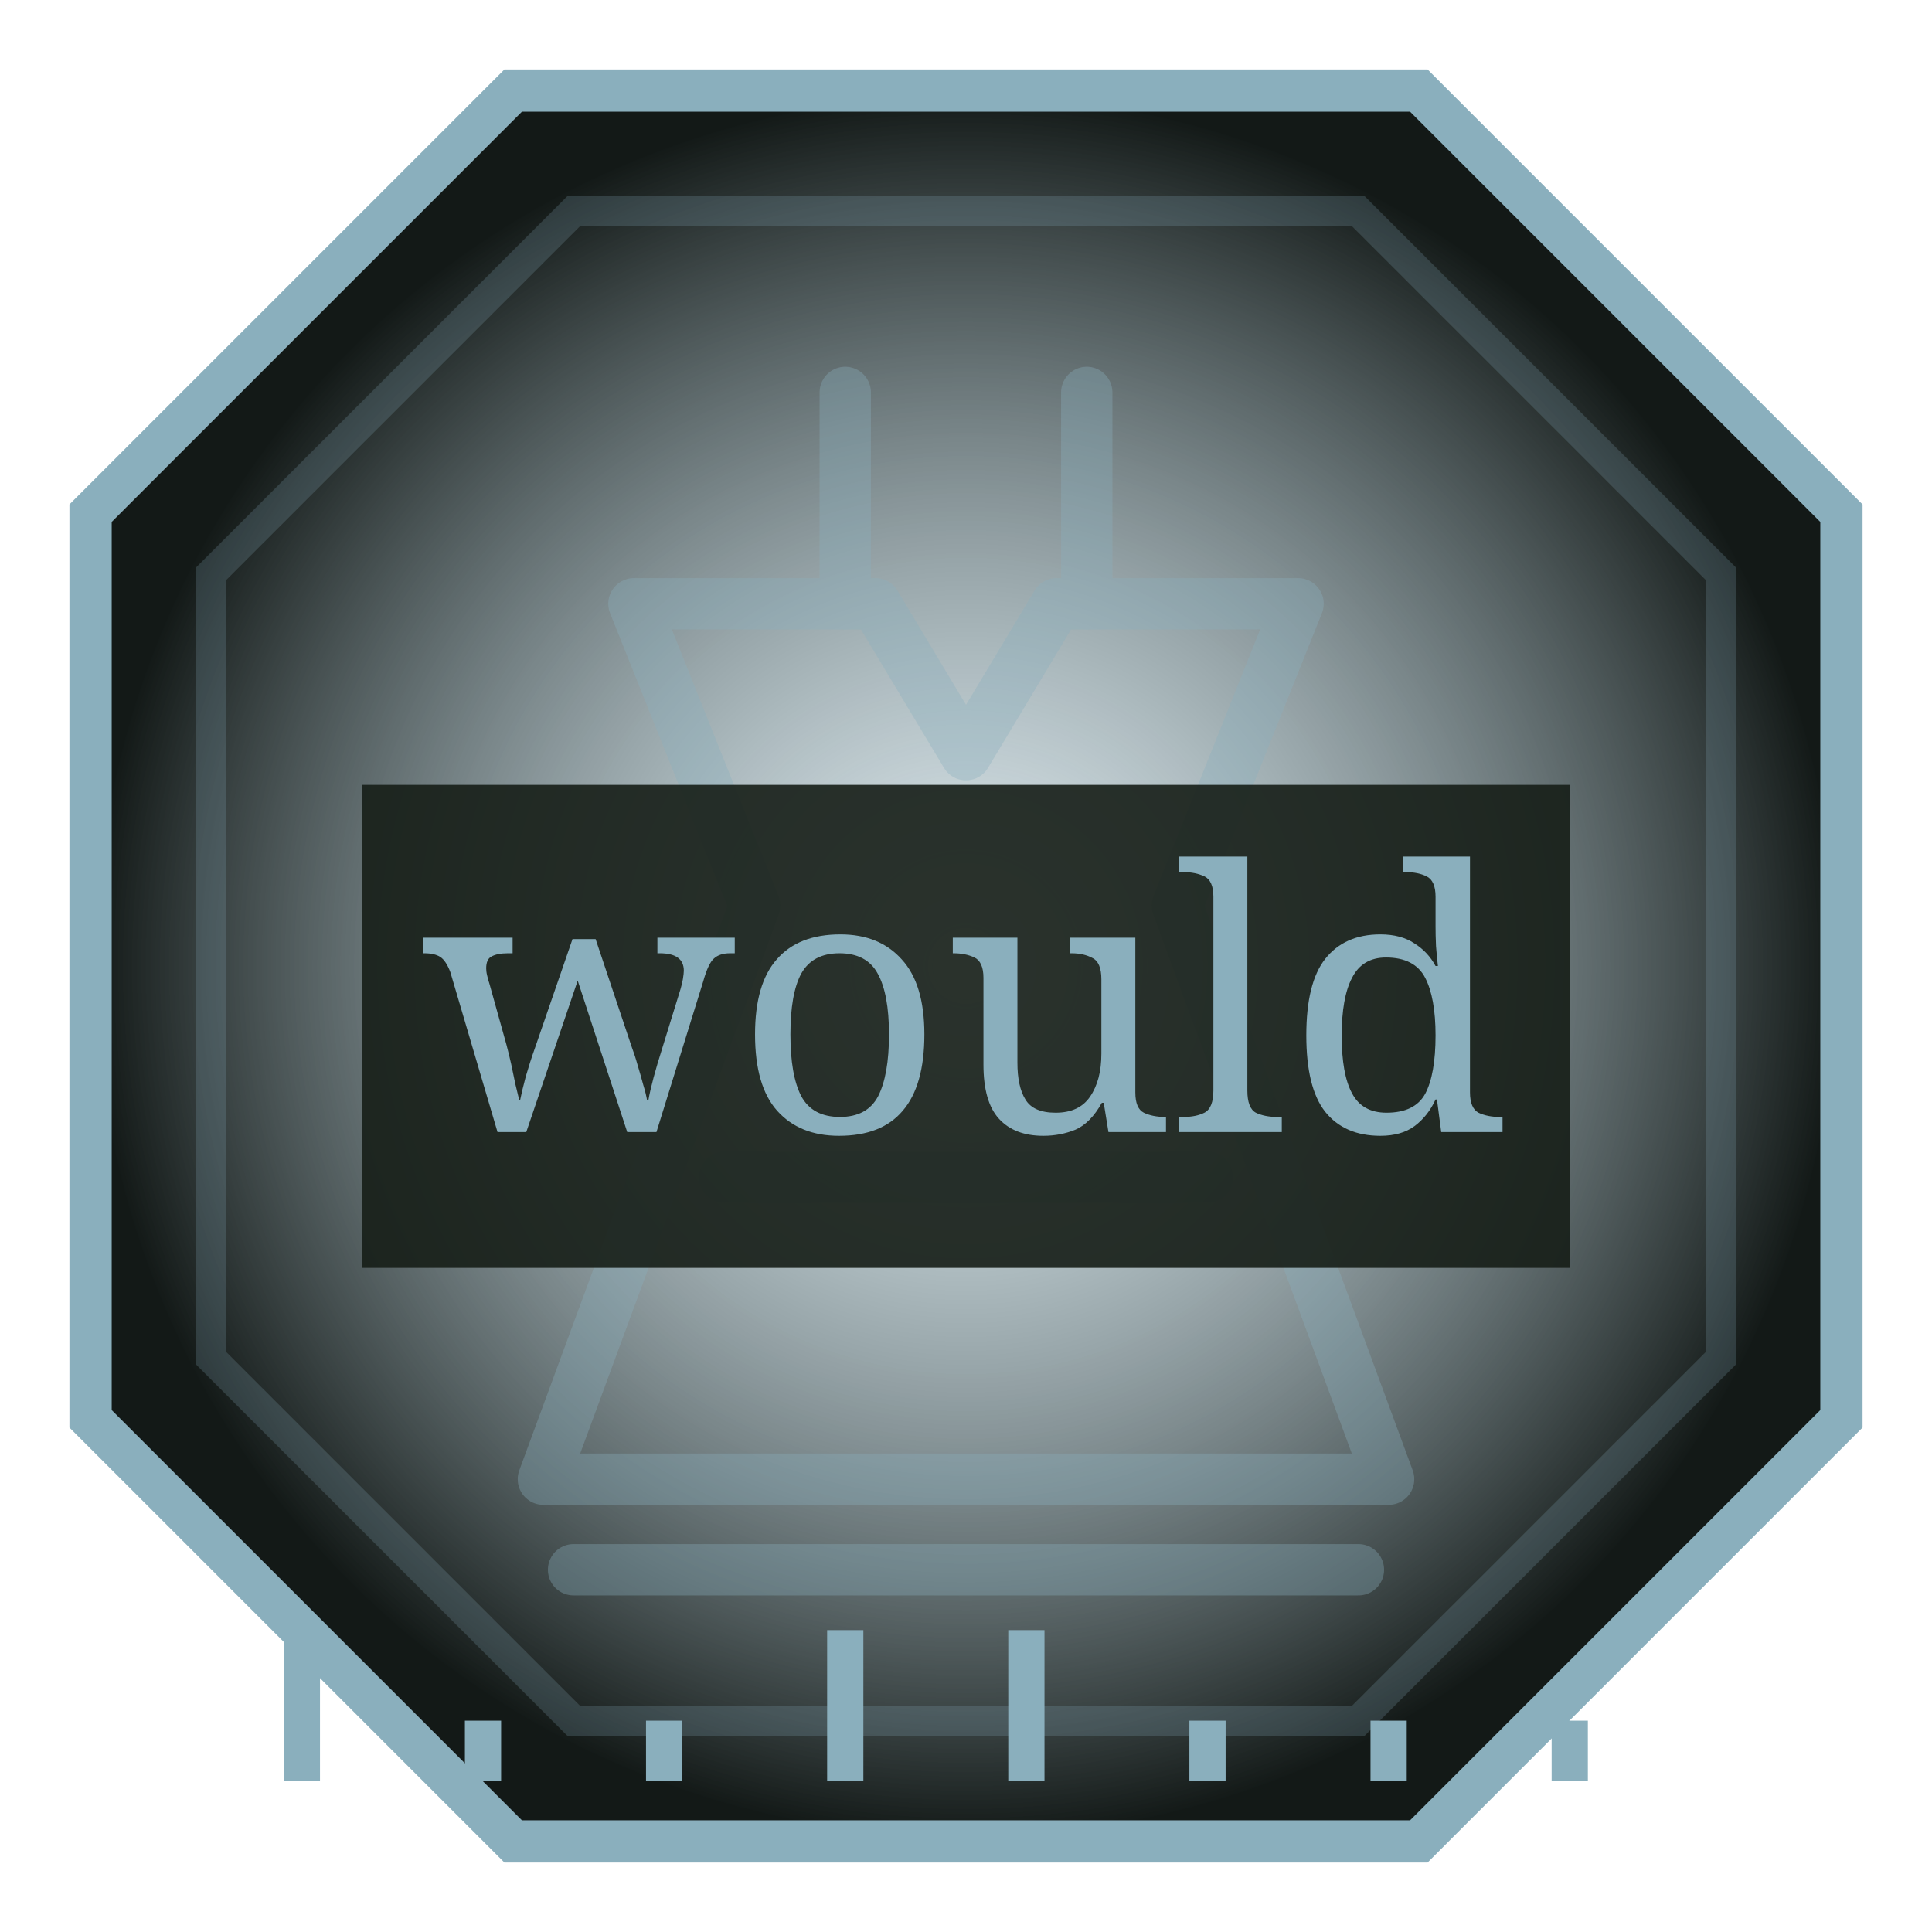
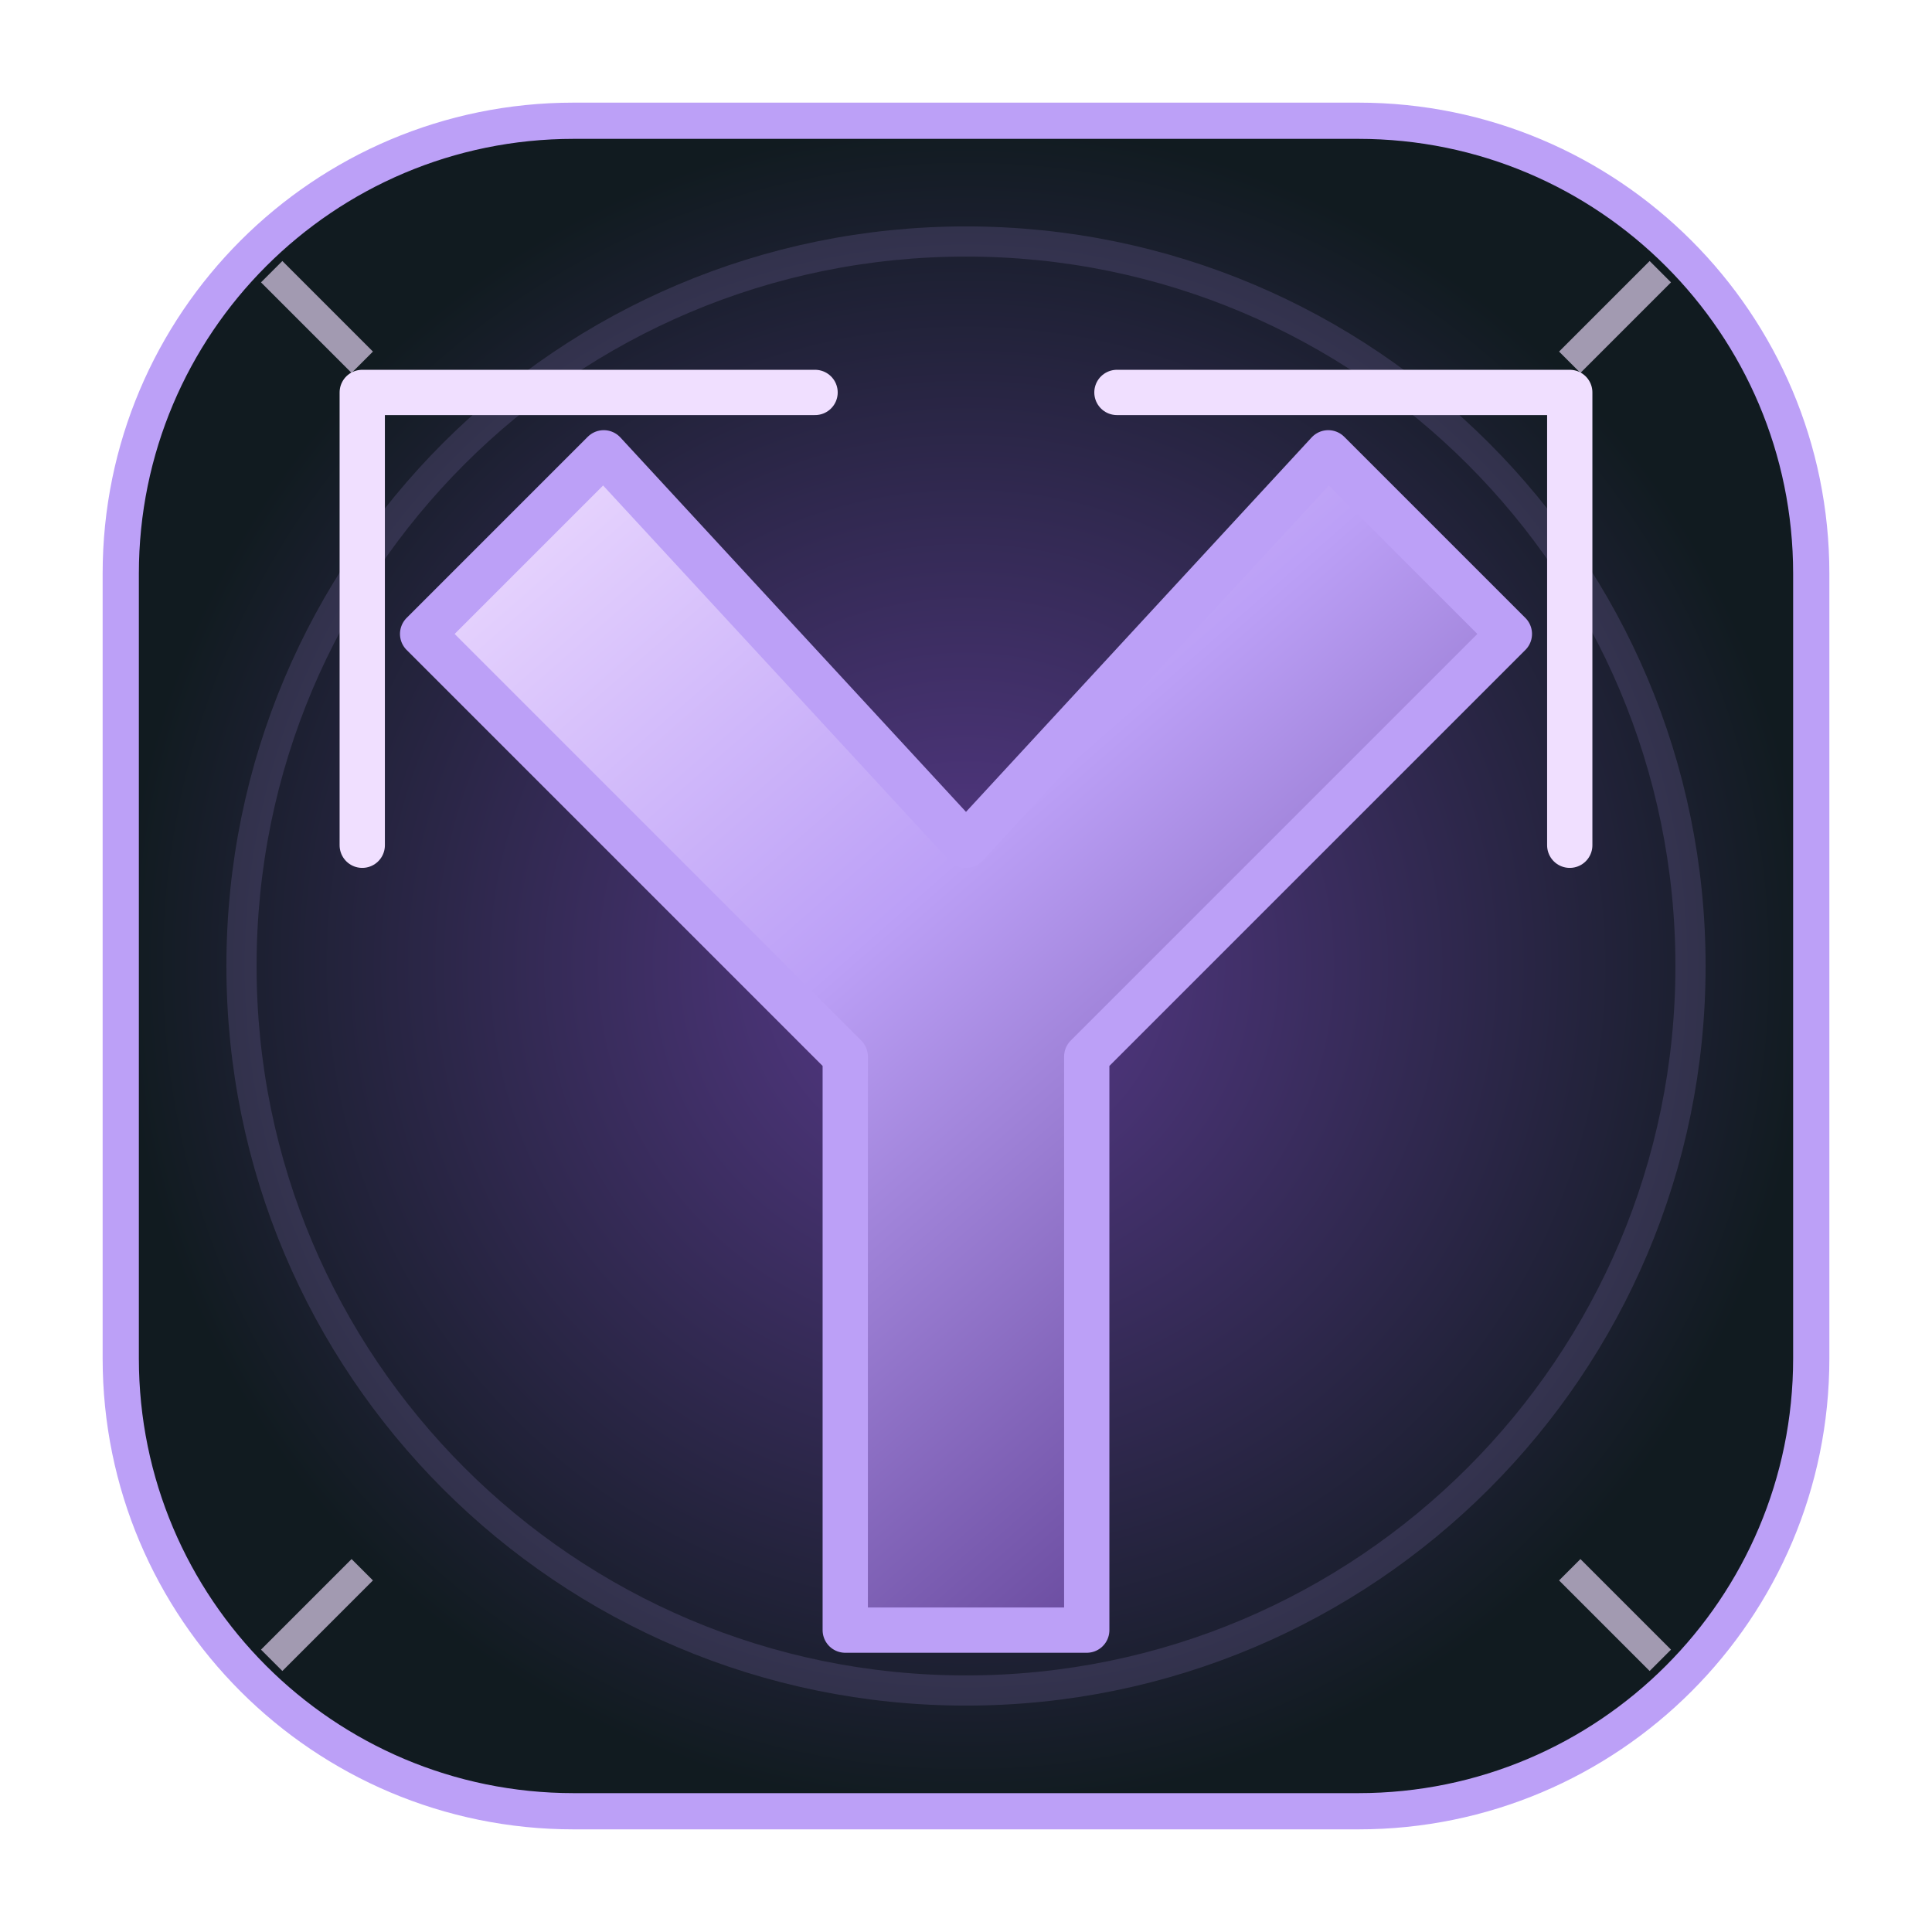
- <svg xmlns="http://www.w3.org/2000/svg" viewBox="0 0 64 64">
+ <svg xmlns="http://www.w3.org/2000/svg" viewBox="0 0 64 64" data-motif="fork" data-palette="violet">
  <defs>
    <radialGradient id="bg">
-       <stop stop-color="#8aafbd" stop-opacity=".26" />
-       <stop offset="1" stop-color="#131917" />
+       <stop stop-color="#593a8d" />
+       <stop offset="1" stop-color="#111b20" />
    </radialGradient>
+     <linearGradient id="art" x2=".8" y2="1">
+       <stop stop-color="#f0dfff" />
+       <stop offset=".45" stop-color="#bca0f7" />
+       <stop offset="1" stop-color="#593a8d" />
+     </linearGradient>
  </defs>
-   <path d="M17 3h30l14 14v30L47 61H17L3 47V17z" fill="url(#bg)" stroke="#8aafbd" stroke-width="1.4" />
-   <path d="M19 7h26l12 12v26L45 57H19L7 45V19z" fill="none" stroke="#8aafbd" opacity=".22" />
-   <g fill="none" stroke="#8aafbd" stroke-width="1.7" stroke-linejoin="round" stroke-linecap="round" opacity=".35">
-     <path d="M21 20h8l3 5 3-5h8l-4 10 7 19H18l7-19z" />
-     <path d="M24 39h16M28 20v-7m8 7v-7M19 52h26" />
+   <g fill="url(#bg)" stroke="#bca0f7" stroke-width="1.2">
+     <rect x="4" y="4" width="56" height="56" rx="15" />
  </g>
-   <path d="M12 26h40v16H12z" fill="#161e17" opacity=".9" />
-   <text x="32" y="37.5" fill="#8aafbd" font-size="12" font-family="Georgia,serif" text-anchor="middle">would</text>
-   <g fill="none" stroke="#8aafbd" stroke-width="1.2">
-     <path d="M10 59v-5" />
-     <path d="M16 59v-2" />
-     <path d="M22 59v-2" />
-     <path d="M28 59v-5" />
-     <path d="M34 59v-5" />
-     <path d="M40 59v-2" />
-     <path d="M46 59v-2" />
-     <path d="M52 59v-2" />
+   <circle cx="32" cy="32" r="24" fill="none" stroke="#bca0f7" opacity=".15" />
+   <path d="m9 9 3 3m40 40 3 3M9 55l3-3M52 12l3-3" stroke="#f0dfff" opacity=".65" />
+   <style>.shine{fill:none;stroke:#f0dfff;stroke-width:1.5}</style>
+   <g fill="url(#art)" stroke="#bca0f7" stroke-width="1.5" stroke-linecap="round" stroke-linejoin="round">
+     <path d="M28 54V35L14 21l6-6 12 13 12-13 6 6-14 14v19Z" />
+     <path class="shine" d="M12 28V13h15m10 0h15v15" />
  </g>
</svg>
